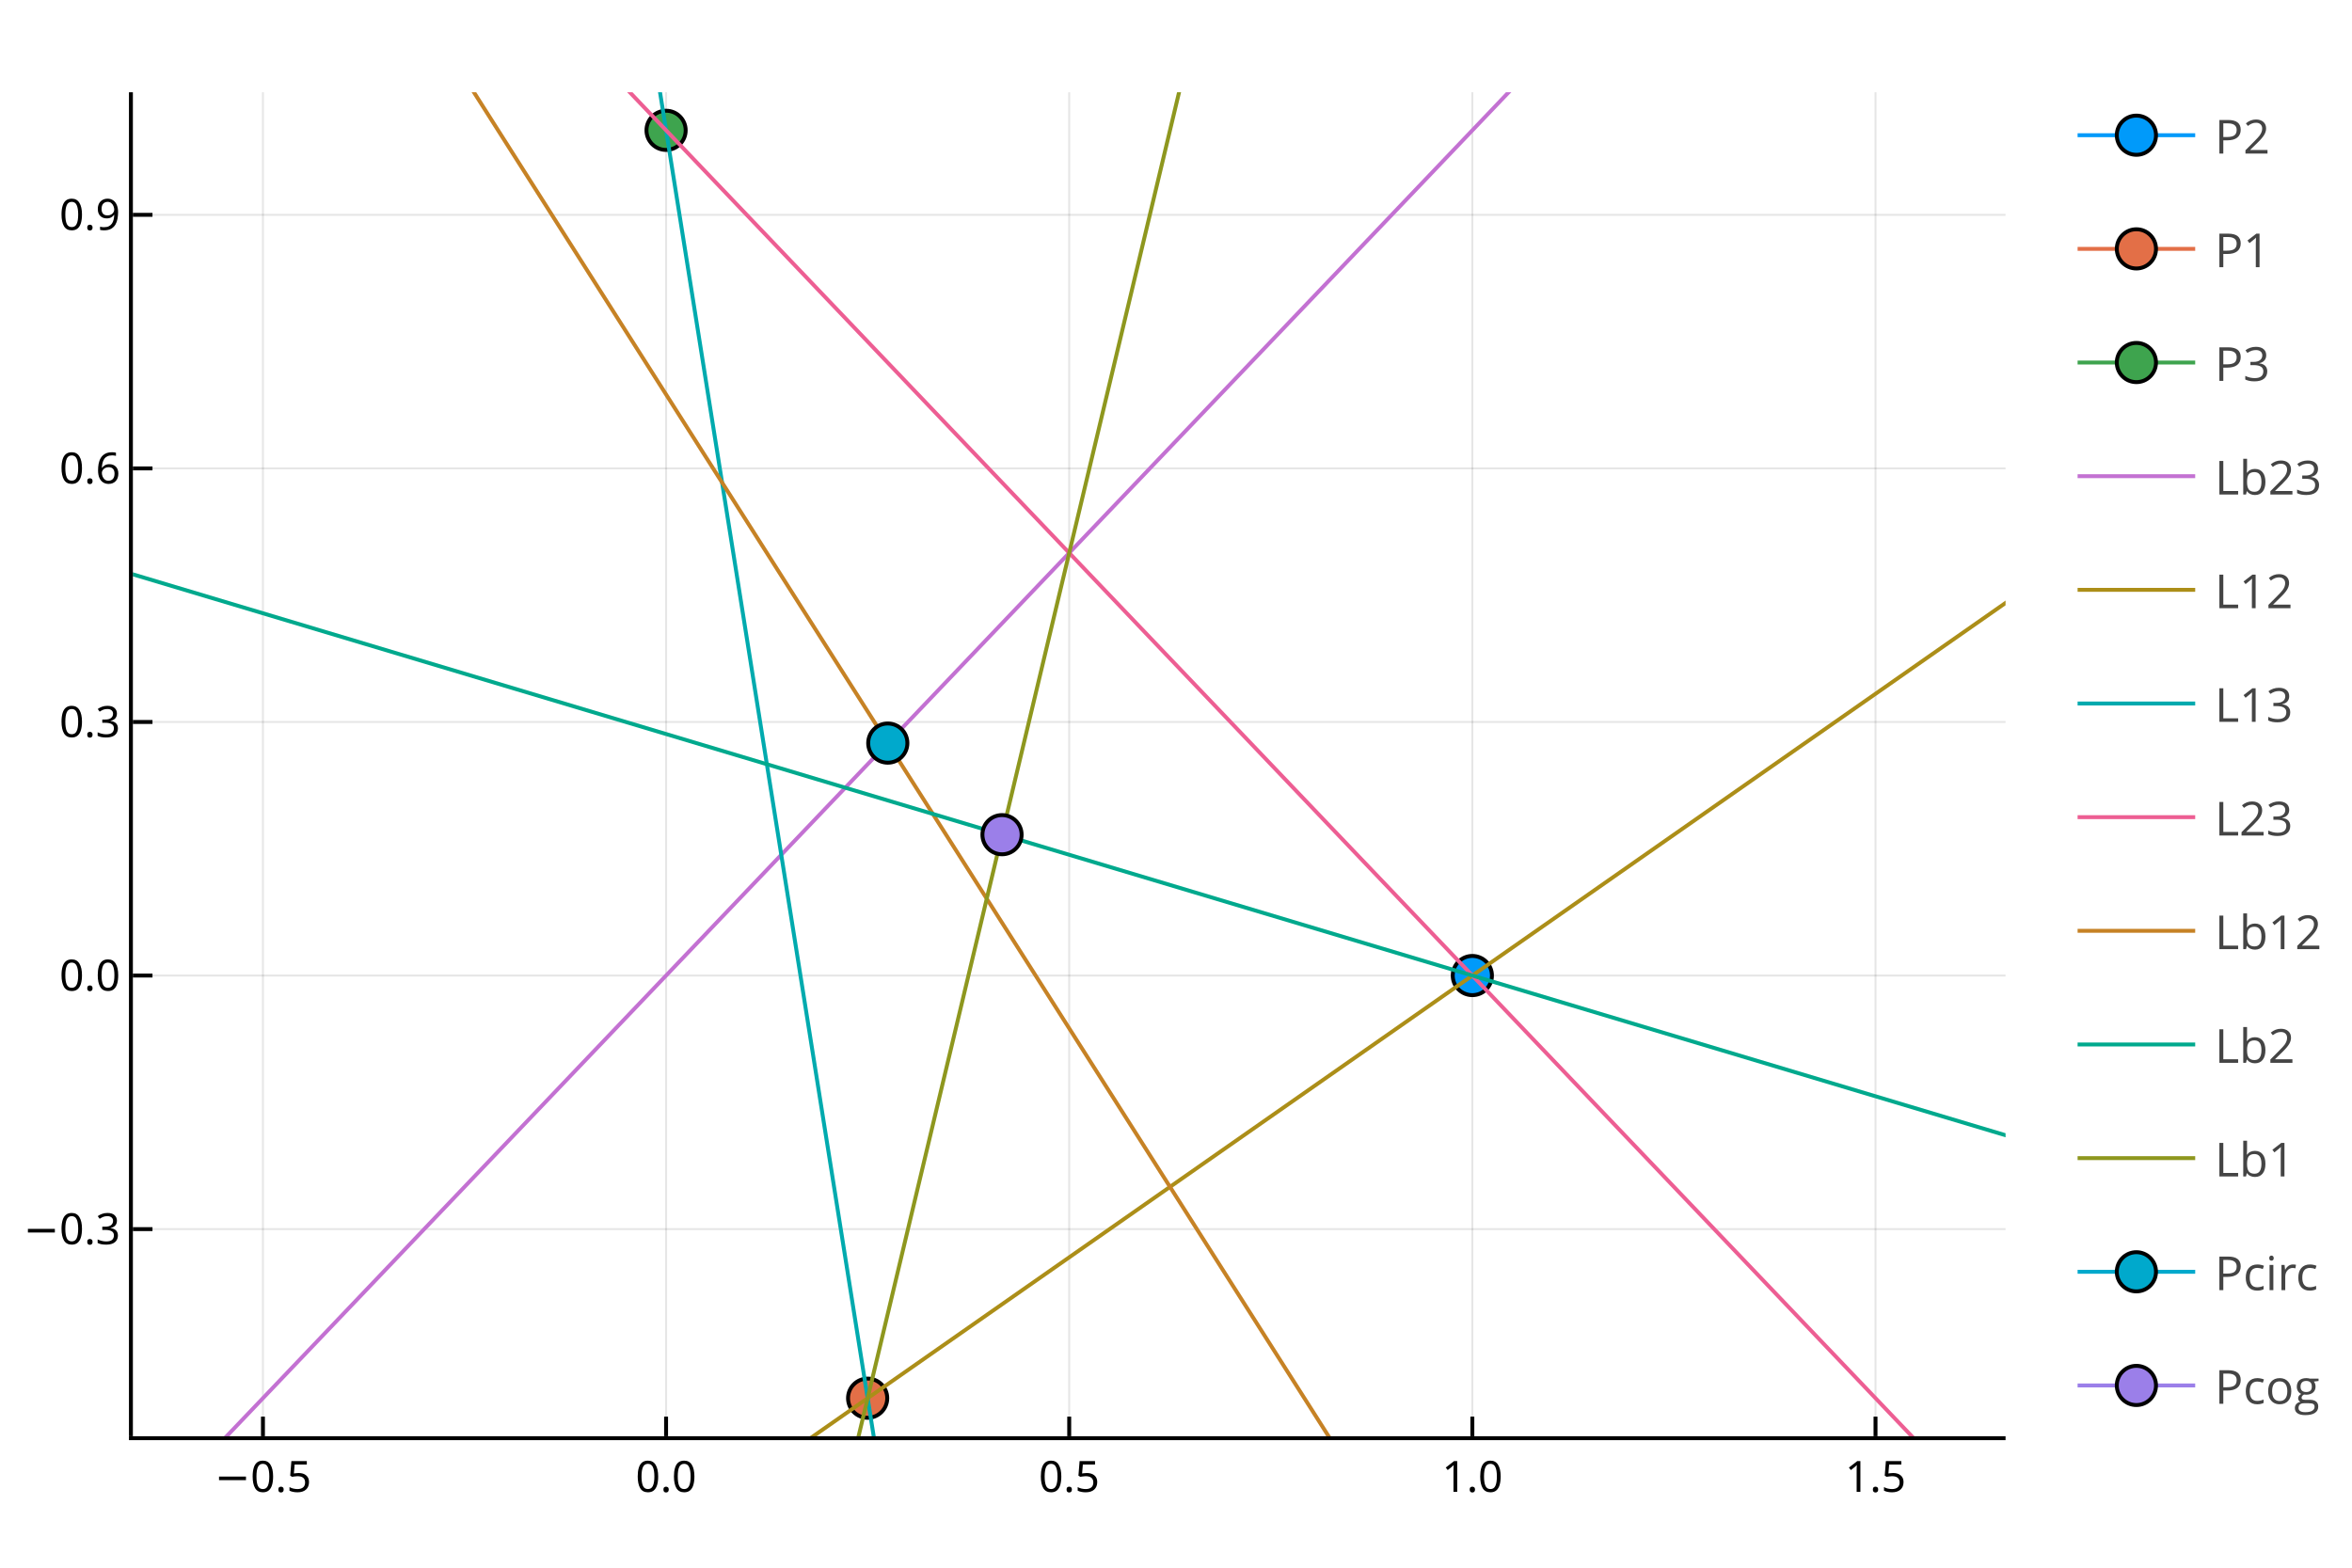
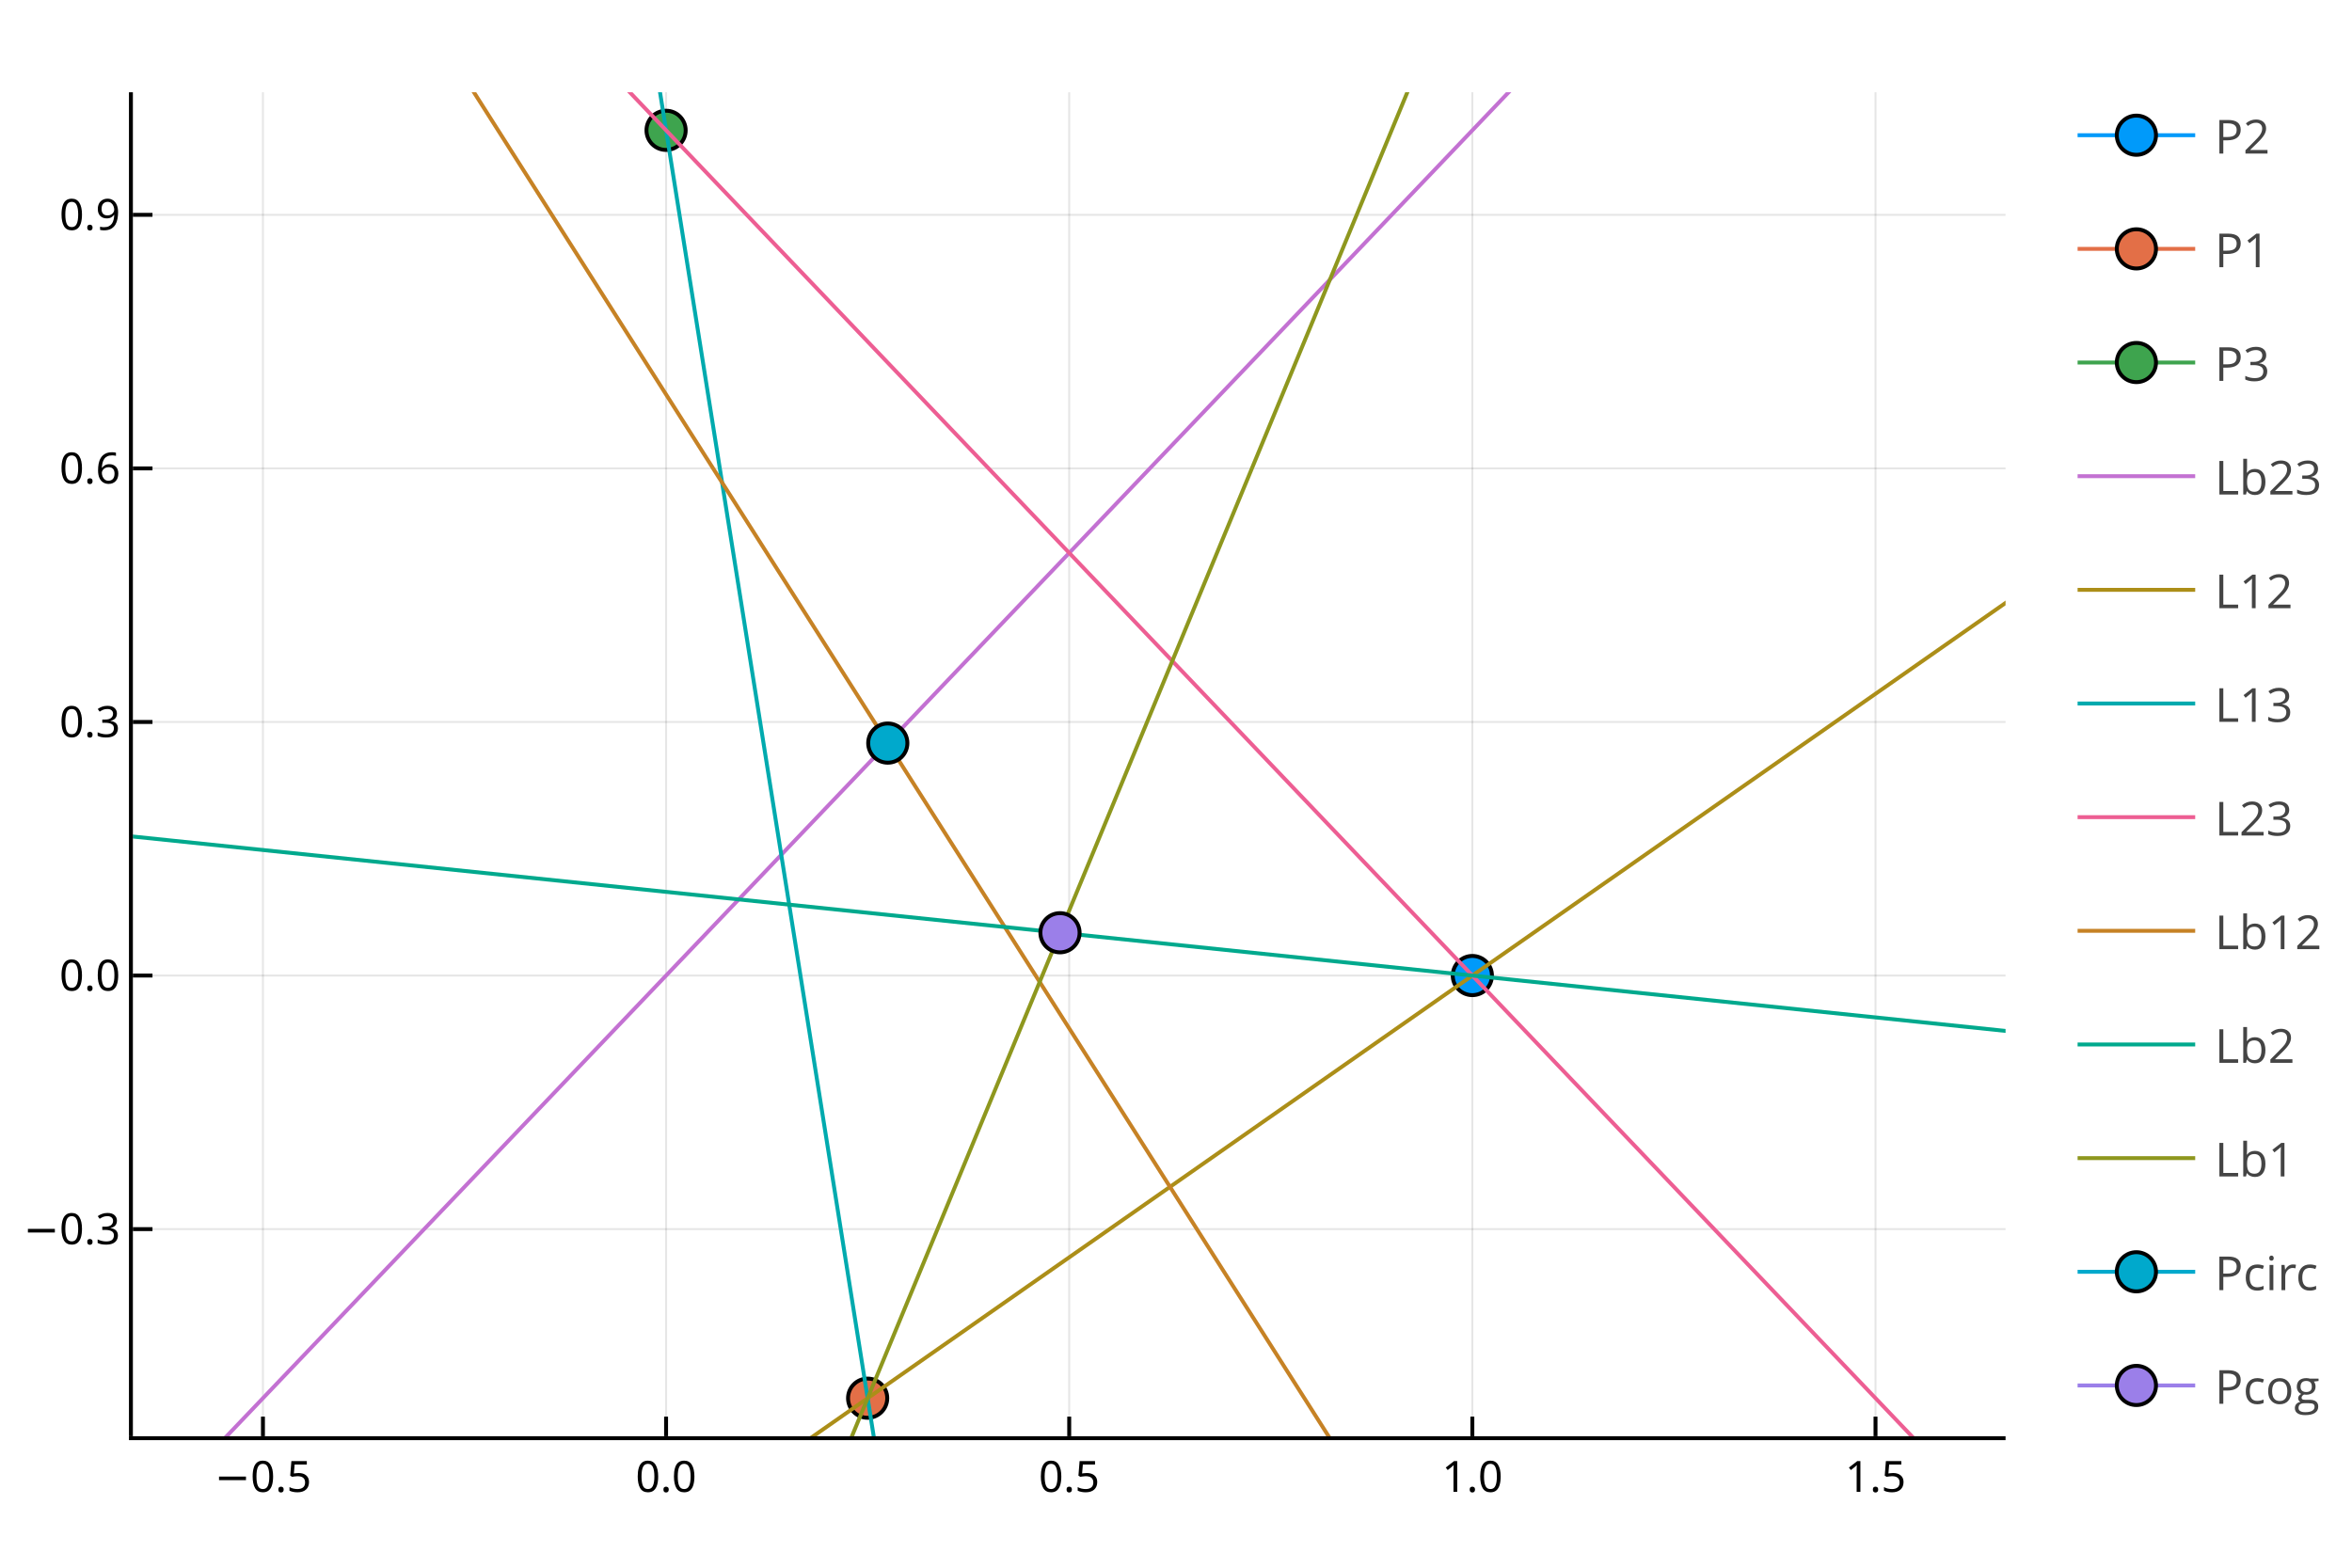
<svg xmlns="http://www.w3.org/2000/svg" class="main-svg" width="600" height="400" style="">
  <rect x="0" y="0" width="600" height="400" style="fill: rgb(255, 255, 255); fill-opacity: 1;" />
-   <defs id="defs-ecda10">
+   <defs id="defs-f038ea">
    <g class="clips">
-       <clipPath id="clipecda10xyplot" class="plotclip">
+       <clipPath id="clipf038eaxyplot" class="plotclip">
        <rect width="477.723" height="342.913" />
      </clipPath>
-       <clipPath class="axesclip" id="clipecda10x">
+       <clipPath class="axesclip" id="clipf038eax">
        <rect x="33.898" y="0" width="477.723" height="400" />
      </clipPath>
-       <clipPath class="axesclip" id="clipecda10y">
+       <clipPath class="axesclip" id="clipf038eay">
        <rect x="0" y="23.543" width="600" height="342.913" />
      </clipPath>
-       <clipPath class="axesclip" id="clipecda10xy">
+       <clipPath class="axesclip" id="clipf038eaxy">
        <rect x="33.898" y="23.543" width="477.723" height="342.913" />
      </clipPath>
    </g>
    <g class="gradients" />
    <g class="patterns" />
  </defs>
  <g class="bglayer" />
  <g class="layer-below">
    <g class="imagelayer" />
    <g class="shapelayer" />
  </g>
  <g class="cartesianlayer">
    <g class="subplot xy">
      <g class="layer-subplot">
        <g class="shapelayer" />
        <g class="imagelayer" />
      </g>
      <g class="gridlayer">
        <g class="x">
          <path class="xgrid crisp" transform="translate(67.07778,0)" d="M0,23.543v342.913" style="stroke: rgb(0, 0, 0); stroke-opacity: 0.1; stroke-width: 0.5px;" />
          <path class="xgrid crisp" transform="translate(169.9178,0)" d="M0,23.543v342.913" style="stroke: rgb(0, 0, 0); stroke-opacity: 0.1; stroke-width: 0.5px;" />
          <path class="xgrid crisp" transform="translate(272.7578,0)" d="M0,23.543v342.913" style="stroke: rgb(0, 0, 0); stroke-opacity: 0.1; stroke-width: 0.5px;" />
          <path class="xgrid crisp" transform="translate(375.5978,0)" d="M0,23.543v342.913" style="stroke: rgb(0, 0, 0); stroke-opacity: 0.1; stroke-width: 0.5px;" />
          <path class="xgrid crisp" transform="translate(478.4478,0)" d="M0,23.543v342.913" style="stroke: rgb(0, 0, 0); stroke-opacity: 0.1; stroke-width: 0.5px;" />
        </g>
        <g class="y">
          <path class="ygrid crisp" transform="translate(0,313.6133)" d="M33.898,0h477.723" style="stroke: rgb(0, 0, 0); stroke-opacity: 0.1; stroke-width: 0.5px;" />
          <path class="ygrid crisp" transform="translate(0,248.9133)" d="M33.898,0h477.723" style="stroke: rgb(0, 0, 0); stroke-opacity: 0.1; stroke-width: 0.5px;" />
          <path class="ygrid crisp" transform="translate(0,184.2133)" d="M33.898,0h477.723" style="stroke: rgb(0, 0, 0); stroke-opacity: 0.1; stroke-width: 0.5px;" />
          <path class="ygrid crisp" transform="translate(0,119.5133)" d="M33.898,0h477.723" style="stroke: rgb(0, 0, 0); stroke-opacity: 0.1; stroke-width: 0.5px;" />
          <path class="ygrid crisp" transform="translate(0,54.81331)" d="M33.898,0h477.723" style="stroke: rgb(0, 0, 0); stroke-opacity: 0.1; stroke-width: 0.5px;" />
        </g>
      </g>
      <g class="zerolinelayer" />
      <path class="xlines-below" />
      <path class="ylines-below" />
      <g class="overlines-below" />
      <g class="xaxislayer-below" />
      <g class="yaxislayer-below" />
      <g class="overaxes-below" />
-       <g class="plot" transform="translate(33.89778,23.54331)" clip-path="url(#clipecda10xyplot)">
+       <g class="plot" transform="translate(33.89778,23.54331)" clip-path="url(#clipf038eaxyplot)">
        <g class="scatterlayer mlayer">
-           <g class="trace scatter tracefcad07" style="stroke-miterlimit: 2; opacity: 1;">
+           <g class="trace scatter trace7d63c2" style="stroke-miterlimit: 2; opacity: 1;">
            <g class="fills" />
            <g class="errorbars" />
            <g class="lines" />
            <g class="points">
              <path class="point" transform="translate(341.7,225.37)" d="M5,0A5,5 0 1,1 0,-5A5,5 0 0,1 5,0Z" style="opacity: 1; stroke-width: 1px; fill: rgb(0, 154, 250); fill-opacity: 1; stroke: rgb(0, 0, 0); stroke-opacity: 1;" />
            </g>
            <g class="text" />
          </g>
-           <g class="trace scatter tracec4211e" style="stroke-miterlimit: 2; opacity: 1;">
+           <g class="trace scatter tracee1e02e" style="stroke-miterlimit: 2; opacity: 1;">
            <g class="fills" />
            <g class="errorbars" />
            <g class="lines" />
            <g class="points">
              <path class="point" transform="translate(187.44,333.21)" d="M5,0A5,5 0 1,1 0,-5A5,5 0 0,1 5,0Z" style="opacity: 1; stroke-width: 1px; fill: rgb(227, 111, 71); fill-opacity: 1; stroke: rgb(0, 0, 0); stroke-opacity: 1;" />
            </g>
            <g class="text" />
          </g>
-           <g class="trace scatter trace29cafc" style="stroke-miterlimit: 2; opacity: 1;">
+           <g class="trace scatter trace818b83" style="stroke-miterlimit: 2; opacity: 1;">
            <g class="fills" />
            <g class="errorbars" />
            <g class="lines" />
            <g class="points">
              <path class="point" transform="translate(136.02,9.71)" d="M5,0A5,5 0 1,1 0,-5A5,5 0 0,1 5,0Z" style="opacity: 1; stroke-width: 1px; fill: rgb(62, 164, 78); fill-opacity: 1; stroke: rgb(0, 0, 0); stroke-opacity: 1;" />
            </g>
            <g class="text" />
          </g>
-           <g class="trace scatter traceabb864" style="stroke-miterlimit: 2; opacity: 1;">
+           <g class="trace scatter trace1a77eb" style="stroke-miterlimit: 2; opacity: 1;">
            <g class="fills" />
            <g class="errorbars" />
            <g class="lines">
              <path class="js-line" d="M-9554.459,7201.181L-6516.837,7201.181L6891.714,-6858.268L10032.182,-6858.268" style="vector-effect: non-scaling-stroke; fill: none; stroke: rgb(195, 113, 210); stroke-opacity: 1; stroke-width: 1px; opacity: 1;" />
            </g>
            <g class="points" />
            <g class="text" />
          </g>
-           <g class="trace scatter trace7aeaba" style="stroke-miterlimit: 2; opacity: 1;">
+           <g class="trace scatter trace423804" style="stroke-miterlimit: 2; opacity: 1;">
            <g class="fills" />
            <g class="errorbars" />
            <g class="lines">
              <path class="js-line" d="M-9554.459,7201.181L-9554.459,7143.083L10032.182,-6548.552L10032.182,-6858.268" style="vector-effect: non-scaling-stroke; fill: none; stroke: rgb(172, 142, 24); stroke-opacity: 1; stroke-width: 1px; opacity: 1;" />
            </g>
            <g class="points" />
            <g class="text" />
          </g>
-           <g class="trace scatter tracebe7bf7" style="stroke-miterlimit: 2; opacity: 1;">
+           <g class="trace scatter traced710b4" style="stroke-miterlimit: 2; opacity: 1;">
            <g class="fills" />
            <g class="errorbars" />
            <g class="lines">
              <path class="js-line" d="M5639.61,7201.181L0,7201.181L1279.109,7201.181L-955.648,-6858.268L-5316.15,-6858.268" style="vector-effect: non-scaling-stroke; fill: none; stroke: rgb(0, 170, 174); stroke-opacity: 1; stroke-width: 1px; opacity: 1;" />
            </g>
            <g class="points" />
            <g class="text" />
          </g>
-           <g class="trace scatter trace393b0e" style="stroke-miterlimit: 2; opacity: 1;">
+           <g class="trace scatter tracee23ebc" style="stroke-miterlimit: 2; opacity: 1;">
            <g class="fills" />
            <g class="errorbars" />
            <g class="lines">
              <path class="js-line" d="M10032.182,7201.181L6994.561,7201.181L-6413.988,-6858.268L-9554.459,-6858.268" style="vector-effect: non-scaling-stroke; fill: none; stroke: rgb(237, 94, 147); stroke-opacity: 1; stroke-width: 1px; opacity: 1;" />
            </g>
            <g class="points" />
            <g class="text" />
          </g>
-           <g class="trace scatter traced83c82" style="stroke-miterlimit: 2; opacity: 1;">
+           <g class="trace scatter traceb4d341" style="stroke-miterlimit: 2; opacity: 1;">
            <g class="fills" />
            <g class="errorbars" />
            <g class="lines">
              <path class="js-line" d="M10032.182,7201.181L4665.527,7201.181L-4273.505,-6858.268L-9554.459,-6858.268" style="vector-effect: non-scaling-stroke; fill: none; stroke: rgb(198, 130, 37); stroke-opacity: 1; stroke-width: 1px; opacity: 1;" />
            </g>
            <g class="points" />
            <g class="text" />
          </g>
-           <g class="trace scatter traceabf9b4" style="stroke-miterlimit: 2; opacity: 1;">
-             <g class="fills" />
-             <g class="errorbars" />
-             <g class="lines">
-               <path class="js-line" d="M10032.182,7201.181L10032.182,3128.481L-9554.459,-2739.361L-9554.459,-6858.268" style="vector-effect: non-scaling-stroke; fill: none; stroke: rgb(0, 169, 141); stroke-opacity: 1; stroke-width: 1px; opacity: 1;" />
-             </g>
-             <g class="points" />
-             <g class="text" />
-           </g>
-           <g class="trace scatter trace5f61b9" style="stroke-miterlimit: 2; opacity: 1;">
-             <g class="fills" />
-             <g class="errorbars" />
-             <g class="lines">
-               <path class="js-line" d="M-7990.82,7201.181L0,7201.181L-1450.064,7201.181L1902.073,-6858.268L8442.83,-6858.268" style="vector-effect: non-scaling-stroke; fill: none; stroke: rgb(142, 151, 30); stroke-opacity: 1; stroke-width: 1px; opacity: 1;" />
-             </g>
-             <g class="points" />
-             <g class="text" />
-           </g>
-           <g class="trace scatter trace64f7f9" style="stroke-miterlimit: 2; opacity: 1;">
+           <g class="trace scatter trace91d4f8" style="stroke-miterlimit: 2; opacity: 1;">
+             <g class="fills" />
+             <g class="errorbars" />
+             <g class="lines">
+               <path class="js-line" d="M10032.182,5199.52L10032.182,0L10032.182,1231.504L-9554.459,-802.104L-9554.459,-4770.12" style="vector-effect: non-scaling-stroke; fill: none; stroke: rgb(0, 169, 141); stroke-opacity: 1; stroke-width: 1px; opacity: 1;" />
+             </g>
+             <g class="points" />
+             <g class="text" />
+           </g>
+           <g class="trace scatter trace2676bf" style="stroke-miterlimit: 2; opacity: 1;">
+             <g class="fills" />
+             <g class="errorbars" />
+             <g class="lines">
+               <path class="js-line" d="M-9554.459,7201.181L-2650.232,7201.181L3158.781,-6858.268L10032.182,-6858.268" style="vector-effect: non-scaling-stroke; fill: none; stroke: rgb(142, 151, 30); stroke-opacity: 1; stroke-width: 1px; opacity: 1;" />
+             </g>
+             <g class="points" />
+             <g class="text" />
+           </g>
+           <g class="trace scatter trace82bec2" style="stroke-miterlimit: 2; opacity: 1;">
            <g class="fills" />
            <g class="errorbars" />
            <g class="lines" />
            <g class="points">
              <path class="point" transform="translate(192.58,166.06)" d="M5,0A5,5 0 1,1 0,-5A5,5 0 0,1 5,0Z" style="opacity: 1; stroke-width: 1px; fill: rgb(0, 169, 204); fill-opacity: 1; stroke: rgb(0, 0, 0); stroke-opacity: 1;" />
            </g>
            <g class="text" />
          </g>
-           <g class="trace scatter trace7e173a" style="stroke-miterlimit: 2; opacity: 1;">
+           <g class="trace scatter tracece6f46" style="stroke-miterlimit: 2; opacity: 1;">
            <g class="fills" />
            <g class="errorbars" />
            <g class="lines" />
            <g class="points">
-               <path class="point" transform="translate(221.72,189.43)" d="M5,0A5,5 0 1,1 0,-5A5,5 0 0,1 5,0Z" style="opacity: 1; stroke-width: 1px; fill: rgb(155, 127, 233); fill-opacity: 1; stroke: rgb(0, 0, 0); stroke-opacity: 1;" />
+               <path class="point" transform="translate(236.51,214.45)" d="M5,0A5,5 0 1,1 0,-5A5,5 0 0,1 5,0Z" style="opacity: 1; stroke-width: 1px; fill: rgb(155, 127, 233); fill-opacity: 1; stroke: rgb(0, 0, 0); stroke-opacity: 1;" />
            </g>
            <g class="text" />
          </g>
        </g>
      </g>
      <g class="overplot" />
      <path class="xlines-above crisp" d="M32.898,366.957H511.621" style="fill: none; stroke-width: 1px; stroke: rgb(0, 0, 0); stroke-opacity: 1;" />
      <path class="ylines-above crisp" d="M33.398,23.543V366.457" style="fill: none; stroke-width: 1px; stroke: rgb(0, 0, 0); stroke-opacity: 1;" />
      <g class="overlines-above" />
      <g class="xaxislayer-above">
        <path class="xtick ticks crisp" d="M0,366.457v-5" transform="translate(67.07778,0)" style="stroke: rgb(0, 0, 0); stroke-opacity: 1; stroke-width: 1px;" />
        <path class="xtick ticks crisp" d="M0,366.457v-5" transform="translate(169.9178,0)" style="stroke: rgb(0, 0, 0); stroke-opacity: 1; stroke-width: 1px;" />
        <path class="xtick ticks crisp" d="M0,366.457v-5" transform="translate(272.7578,0)" style="stroke: rgb(0, 0, 0); stroke-opacity: 1; stroke-width: 1px;" />
        <path class="xtick ticks crisp" d="M0,366.457v-5" transform="translate(375.5978,0)" style="stroke: rgb(0, 0, 0); stroke-opacity: 1; stroke-width: 1px;" />
        <path class="xtick ticks crisp" d="M0,366.457v-5" transform="translate(478.4478,0)" style="stroke: rgb(0, 0, 0); stroke-opacity: 1; stroke-width: 1px;" />
        <g class="xtick">
          <text text-anchor="middle" x="0" y="380.657" transform="translate(67.07778,0)" style="font-family: sans-serif; font-size: 11px; fill: rgb(0, 0, 0); fill-opacity: 1; white-space: pre; opacity: 1;">−0.5</text>
        </g>
        <g class="xtick">
          <text text-anchor="middle" x="0" y="380.657" style="font-family: sans-serif; font-size: 11px; fill: rgb(0, 0, 0); fill-opacity: 1; white-space: pre; opacity: 1;" transform="translate(169.9178,0)">0.0</text>
        </g>
        <g class="xtick">
          <text text-anchor="middle" x="0" y="380.657" style="font-family: sans-serif; font-size: 11px; fill: rgb(0, 0, 0); fill-opacity: 1; white-space: pre; opacity: 1;" transform="translate(272.7578,0)">0.5</text>
        </g>
        <g class="xtick">
          <text text-anchor="middle" x="0" y="380.657" style="font-family: sans-serif; font-size: 11px; fill: rgb(0, 0, 0); fill-opacity: 1; white-space: pre; opacity: 1;" transform="translate(375.5978,0)">1.0</text>
        </g>
        <g class="xtick">
          <text text-anchor="middle" x="0" y="380.657" style="font-family: sans-serif; font-size: 11px; fill: rgb(0, 0, 0); fill-opacity: 1; white-space: pre; opacity: 1;" transform="translate(478.4478,0)">1.5</text>
        </g>
      </g>
      <g class="yaxislayer-above">
        <path class="ytick ticks crisp" d="M33.898,0h5" transform="translate(0,313.6133)" style="stroke: rgb(0, 0, 0); stroke-opacity: 1; stroke-width: 1px;" />
        <path class="ytick ticks crisp" d="M33.898,0h5" transform="translate(0,248.9133)" style="stroke: rgb(0, 0, 0); stroke-opacity: 1; stroke-width: 1px;" />
        <path class="ytick ticks crisp" d="M33.898,0h5" transform="translate(0,184.2133)" style="stroke: rgb(0, 0, 0); stroke-opacity: 1; stroke-width: 1px;" />
        <path class="ytick ticks crisp" d="M33.898,0h5" transform="translate(0,119.5133)" style="stroke: rgb(0, 0, 0); stroke-opacity: 1; stroke-width: 1px;" />
        <path class="ytick ticks crisp" d="M33.898,0h5" transform="translate(0,54.81331)" style="stroke: rgb(0, 0, 0); stroke-opacity: 1; stroke-width: 1px;" />
        <g class="ytick">
          <text text-anchor="end" x="30.698" y="3.85" transform="translate(0,313.6133)" style="font-family: sans-serif; font-size: 11px; fill: rgb(0, 0, 0); fill-opacity: 1; white-space: pre; opacity: 1;">−0.3</text>
        </g>
        <g class="ytick">
          <text text-anchor="end" x="30.698" y="3.85" style="font-family: sans-serif; font-size: 11px; fill: rgb(0, 0, 0); fill-opacity: 1; white-space: pre; opacity: 1;" transform="translate(0,248.9133)">0.0</text>
        </g>
        <g class="ytick">
          <text text-anchor="end" x="30.698" y="3.85" style="font-family: sans-serif; font-size: 11px; fill: rgb(0, 0, 0); fill-opacity: 1; white-space: pre; opacity: 1;" transform="translate(0,184.2133)">0.3</text>
        </g>
        <g class="ytick">
          <text text-anchor="end" x="30.698" y="3.85" style="font-family: sans-serif; font-size: 11px; fill: rgb(0, 0, 0); fill-opacity: 1; white-space: pre; opacity: 1;" transform="translate(0,119.5133)">0.6</text>
        </g>
        <g class="ytick">
          <text text-anchor="end" x="30.698" y="3.85" style="font-family: sans-serif; font-size: 11px; fill: rgb(0, 0, 0); fill-opacity: 1; white-space: pre; opacity: 1;" transform="translate(0,54.81331)">0.9</text>
        </g>
      </g>
      <g class="overaxes-above" />
    </g>
  </g>
  <g class="polarlayer" />
  <g class="ternarylayer" />
  <g class="geolayer" />
  <g class="funnelarealayer" />
  <g class="pielayer" />
  <g class="iciclelayer" />
  <g class="treemaplayer" />
  <g class="sunburstlayer" />
  <g class="glimages" />
-   <defs id="topdefs-ecda10">
+   <defs id="topdefs-f038ea">
    <g class="clips" />
-     <clipPath id="legendecda10">
+     <clipPath id="legendf038ea">
      <rect width="75" height="348" x="0" y="0" />
    </clipPath>
  </defs>
  <g class="layer-above">
    <g class="imagelayer" />
    <g class="shapelayer" />
  </g>
  <g class="infolayer">
    <g class="legend" pointer-events="all" transform="translate(525,20)">
      <rect class="bg" shape-rendering="crispEdges" width="75" height="348" x="0" y="0" style="stroke: rgb(68, 68, 68); stroke-opacity: 1; fill: rgb(255, 255, 255); fill-opacity: 1; stroke-width: 0px;" />
-       <g class="scrollbox" transform="" clip-path="url(#legendecda10)">
+       <g class="scrollbox" transform="" clip-path="url(#legendf038ea)">
        <g class="groups" transform="">
          <g class="traces" transform="translate(0,14.5)" style="opacity: 1;">
            <text class="legendtext" text-anchor="start" x="40" y="4.68" style="font-family: 'Open Sans', verdana, arial, sans-serif; font-size: 12px; fill: rgb(68, 68, 68); fill-opacity: 1; white-space: pre;">P2</text>
            <g class="layers" style="opacity: 1;">
              <g class="legendfill" />
              <g class="legendlines">
                <path class="js-line" d="M5,0h30" style="fill: none; stroke: rgb(0, 154, 250); stroke-opacity: 1; stroke-width: 1px;" />
              </g>
              <g class="legendsymbols">
                <g class="legendpoints">
                  <path class="scatterpts" transform="translate(20,0)" d="M5,0A5,5 0 1,1 0,-5A5,5 0 0,1 5,0Z" style="opacity: 1; stroke-width: 1px; fill: rgb(0, 154, 250); fill-opacity: 1; stroke: rgb(0, 0, 0); stroke-opacity: 1;" />
                </g>
              </g>
            </g>
            <rect class="legendtoggle" x="0" y="-9.5" width="69.422" height="19" style="fill: rgb(0, 0, 0); fill-opacity: 0;" />
          </g>
        </g>
        <g class="groups" transform="translate(0,10)">
          <g class="traces" transform="translate(0,33.5)" style="opacity: 1;">
            <text class="legendtext" text-anchor="start" x="40" y="4.68" style="font-family: 'Open Sans', verdana, arial, sans-serif; font-size: 12px; fill: rgb(68, 68, 68); fill-opacity: 1; white-space: pre;">P1</text>
            <g class="layers" style="opacity: 1;">
              <g class="legendfill" />
              <g class="legendlines">
                <path class="js-line" d="M5,0h30" style="fill: none; stroke: rgb(227, 111, 71); stroke-opacity: 1; stroke-width: 1px;" />
              </g>
              <g class="legendsymbols">
                <g class="legendpoints">
                  <path class="scatterpts" transform="translate(20,0)" d="M5,0A5,5 0 1,1 0,-5A5,5 0 0,1 5,0Z" style="opacity: 1; stroke-width: 1px; fill: rgb(227, 111, 71); fill-opacity: 1; stroke: rgb(0, 0, 0); stroke-opacity: 1;" />
                </g>
              </g>
            </g>
            <rect class="legendtoggle" x="0" y="-9.5" width="69.422" height="19" style="fill: rgb(0, 0, 0); fill-opacity: 0;" />
          </g>
        </g>
        <g class="groups" transform="translate(0,20)">
          <g class="traces" transform="translate(0,52.5)" style="opacity: 1;">
            <text class="legendtext" text-anchor="start" x="40" y="4.68" style="font-family: 'Open Sans', verdana, arial, sans-serif; font-size: 12px; fill: rgb(68, 68, 68); fill-opacity: 1; white-space: pre;">P3</text>
            <g class="layers" style="opacity: 1;">
              <g class="legendfill" />
              <g class="legendlines">
                <path class="js-line" d="M5,0h30" style="fill: none; stroke: rgb(62, 164, 78); stroke-opacity: 1; stroke-width: 1px;" />
              </g>
              <g class="legendsymbols">
                <g class="legendpoints">
                  <path class="scatterpts" transform="translate(20,0)" d="M5,0A5,5 0 1,1 0,-5A5,5 0 0,1 5,0Z" style="opacity: 1; stroke-width: 1px; fill: rgb(62, 164, 78); fill-opacity: 1; stroke: rgb(0, 0, 0); stroke-opacity: 1;" />
                </g>
              </g>
            </g>
            <rect class="legendtoggle" x="0" y="-9.5" width="69.422" height="19" style="fill: rgb(0, 0, 0); fill-opacity: 0;" />
          </g>
        </g>
        <g class="groups" transform="translate(0,30)">
          <g class="traces" transform="translate(0,71.5)" style="opacity: 1;">
            <text class="legendtext" text-anchor="start" x="40" y="4.68" style="font-family: 'Open Sans', verdana, arial, sans-serif; font-size: 12px; fill: rgb(68, 68, 68); fill-opacity: 1; white-space: pre;">Lb23</text>
            <g class="layers" style="opacity: 1;">
              <g class="legendfill" />
              <g class="legendlines">
                <path class="js-line" d="M5,0h30" style="fill: none; stroke: rgb(195, 113, 210); stroke-opacity: 1; stroke-width: 1px;" />
              </g>
              <g class="legendsymbols">
                <g class="legendpoints" />
              </g>
            </g>
            <rect class="legendtoggle" x="0" y="-9.5" width="69.422" height="19" style="fill: rgb(0, 0, 0); fill-opacity: 0;" />
          </g>
        </g>
        <g class="groups" transform="translate(0,40)">
          <g class="traces" transform="translate(0,90.5)" style="opacity: 1;">
            <text class="legendtext" text-anchor="start" x="40" y="4.68" style="font-family: 'Open Sans', verdana, arial, sans-serif; font-size: 12px; fill: rgb(68, 68, 68); fill-opacity: 1; white-space: pre;">L12</text>
            <g class="layers" style="opacity: 1;">
              <g class="legendfill" />
              <g class="legendlines">
                <path class="js-line" d="M5,0h30" style="fill: none; stroke: rgb(172, 142, 24); stroke-opacity: 1; stroke-width: 1px;" />
              </g>
              <g class="legendsymbols">
                <g class="legendpoints" />
              </g>
            </g>
            <rect class="legendtoggle" x="0" y="-9.5" width="69.422" height="19" style="fill: rgb(0, 0, 0); fill-opacity: 0;" />
          </g>
        </g>
        <g class="groups" transform="translate(0,50)">
          <g class="traces" transform="translate(0,109.5)" style="opacity: 1;">
            <text class="legendtext" text-anchor="start" x="40" y="4.68" style="font-family: 'Open Sans', verdana, arial, sans-serif; font-size: 12px; fill: rgb(68, 68, 68); fill-opacity: 1; white-space: pre;">L13</text>
            <g class="layers" style="opacity: 1;">
              <g class="legendfill" />
              <g class="legendlines">
                <path class="js-line" d="M5,0h30" style="fill: none; stroke: rgb(0, 170, 174); stroke-opacity: 1; stroke-width: 1px;" />
              </g>
              <g class="legendsymbols">
                <g class="legendpoints" />
              </g>
            </g>
            <rect class="legendtoggle" x="0" y="-9.5" width="69.422" height="19" style="fill: rgb(0, 0, 0); fill-opacity: 0;" />
          </g>
        </g>
        <g class="groups" transform="translate(0,60)">
          <g class="traces" transform="translate(0,128.5)" style="opacity: 1;">
            <text class="legendtext" text-anchor="start" x="40" y="4.68" style="font-family: 'Open Sans', verdana, arial, sans-serif; font-size: 12px; fill: rgb(68, 68, 68); fill-opacity: 1; white-space: pre;">L23</text>
            <g class="layers" style="opacity: 1;">
              <g class="legendfill" />
              <g class="legendlines">
                <path class="js-line" d="M5,0h30" style="fill: none; stroke: rgb(237, 94, 147); stroke-opacity: 1; stroke-width: 1px;" />
              </g>
              <g class="legendsymbols">
                <g class="legendpoints" />
              </g>
            </g>
            <rect class="legendtoggle" x="0" y="-9.5" width="69.422" height="19" style="fill: rgb(0, 0, 0); fill-opacity: 0;" />
          </g>
        </g>
        <g class="groups" transform="translate(0,70)">
          <g class="traces" transform="translate(0,147.5)" style="opacity: 1;">
            <text class="legendtext" text-anchor="start" x="40" y="4.68" style="font-family: 'Open Sans', verdana, arial, sans-serif; font-size: 12px; fill: rgb(68, 68, 68); fill-opacity: 1; white-space: pre;">Lb12</text>
            <g class="layers" style="opacity: 1;">
              <g class="legendfill" />
              <g class="legendlines">
                <path class="js-line" d="M5,0h30" style="fill: none; stroke: rgb(198, 130, 37); stroke-opacity: 1; stroke-width: 1px;" />
              </g>
              <g class="legendsymbols">
                <g class="legendpoints" />
              </g>
            </g>
            <rect class="legendtoggle" x="0" y="-9.5" width="69.422" height="19" style="fill: rgb(0, 0, 0); fill-opacity: 0;" />
          </g>
        </g>
        <g class="groups" transform="translate(0,80)">
          <g class="traces" transform="translate(0,166.5)" style="opacity: 1;">
            <text class="legendtext" text-anchor="start" x="40" y="4.68" style="font-family: 'Open Sans', verdana, arial, sans-serif; font-size: 12px; fill: rgb(68, 68, 68); fill-opacity: 1; white-space: pre;">Lb2</text>
            <g class="layers" style="opacity: 1;">
              <g class="legendfill" />
              <g class="legendlines">
                <path class="js-line" d="M5,0h30" style="fill: none; stroke: rgb(0, 169, 141); stroke-opacity: 1; stroke-width: 1px;" />
              </g>
              <g class="legendsymbols">
                <g class="legendpoints" />
              </g>
            </g>
            <rect class="legendtoggle" x="0" y="-9.5" width="69.422" height="19" style="fill: rgb(0, 0, 0); fill-opacity: 0;" />
          </g>
        </g>
        <g class="groups" transform="translate(0,90)">
          <g class="traces" transform="translate(0,185.5)" style="opacity: 1;">
            <text class="legendtext" text-anchor="start" x="40" y="4.68" style="font-family: 'Open Sans', verdana, arial, sans-serif; font-size: 12px; fill: rgb(68, 68, 68); fill-opacity: 1; white-space: pre;">Lb1</text>
            <g class="layers" style="opacity: 1;">
              <g class="legendfill" />
              <g class="legendlines">
                <path class="js-line" d="M5,0h30" style="fill: none; stroke: rgb(142, 151, 30); stroke-opacity: 1; stroke-width: 1px;" />
              </g>
              <g class="legendsymbols">
                <g class="legendpoints" />
              </g>
            </g>
            <rect class="legendtoggle" x="0" y="-9.5" width="69.422" height="19" style="fill: rgb(0, 0, 0); fill-opacity: 0;" />
          </g>
        </g>
        <g class="groups" transform="translate(0,100)">
          <g class="traces" transform="translate(0,204.5)" style="opacity: 1;">
            <text class="legendtext" text-anchor="start" x="40" y="4.68" style="font-family: 'Open Sans', verdana, arial, sans-serif; font-size: 12px; fill: rgb(68, 68, 68); fill-opacity: 1; white-space: pre;">Pcirc</text>
            <g class="layers" style="opacity: 1;">
              <g class="legendfill" />
              <g class="legendlines">
                <path class="js-line" d="M5,0h30" style="fill: none; stroke: rgb(0, 169, 204); stroke-opacity: 1; stroke-width: 1px;" />
              </g>
              <g class="legendsymbols">
                <g class="legendpoints">
                  <path class="scatterpts" transform="translate(20,0)" d="M5,0A5,5 0 1,1 0,-5A5,5 0 0,1 5,0Z" style="opacity: 1; stroke-width: 1px; fill: rgb(0, 169, 204); fill-opacity: 1; stroke: rgb(0, 0, 0); stroke-opacity: 1;" />
                </g>
              </g>
            </g>
            <rect class="legendtoggle" x="0" y="-9.5" width="69.422" height="19" style="fill: rgb(0, 0, 0); fill-opacity: 0;" />
          </g>
        </g>
        <g class="groups" transform="translate(0,110)">
          <g class="traces" transform="translate(0,223.5)" style="opacity: 1;">
            <text class="legendtext" text-anchor="start" x="40" y="4.68" style="font-family: 'Open Sans', verdana, arial, sans-serif; font-size: 12px; fill: rgb(68, 68, 68); fill-opacity: 1; white-space: pre;">Pcog</text>
            <g class="layers" style="opacity: 1;">
              <g class="legendfill" />
              <g class="legendlines">
                <path class="js-line" d="M5,0h30" style="fill: none; stroke: rgb(155, 127, 233); stroke-opacity: 1; stroke-width: 1px;" />
              </g>
              <g class="legendsymbols">
                <g class="legendpoints">
                  <path class="scatterpts" transform="translate(20,0)" d="M5,0A5,5 0 1,1 0,-5A5,5 0 0,1 5,0Z" style="opacity: 1; stroke-width: 1px; fill: rgb(155, 127, 233); fill-opacity: 1; stroke: rgb(0, 0, 0); stroke-opacity: 1;" />
                </g>
              </g>
            </g>
            <rect class="legendtoggle" x="0" y="-9.5" width="69.422" height="19" style="fill: rgb(0, 0, 0); fill-opacity: 0;" />
          </g>
        </g>
      </g>
      <rect class="scrollbar" rx="20" ry="3" width="0" height="0" x="0" y="0" style="fill: rgb(128, 139, 164); fill-opacity: 1;" />
    </g>
    <g class="g-gtitle" />
    <g class="g-xtitle" />
    <g class="g-ytitle" />
  </g>
</svg>
